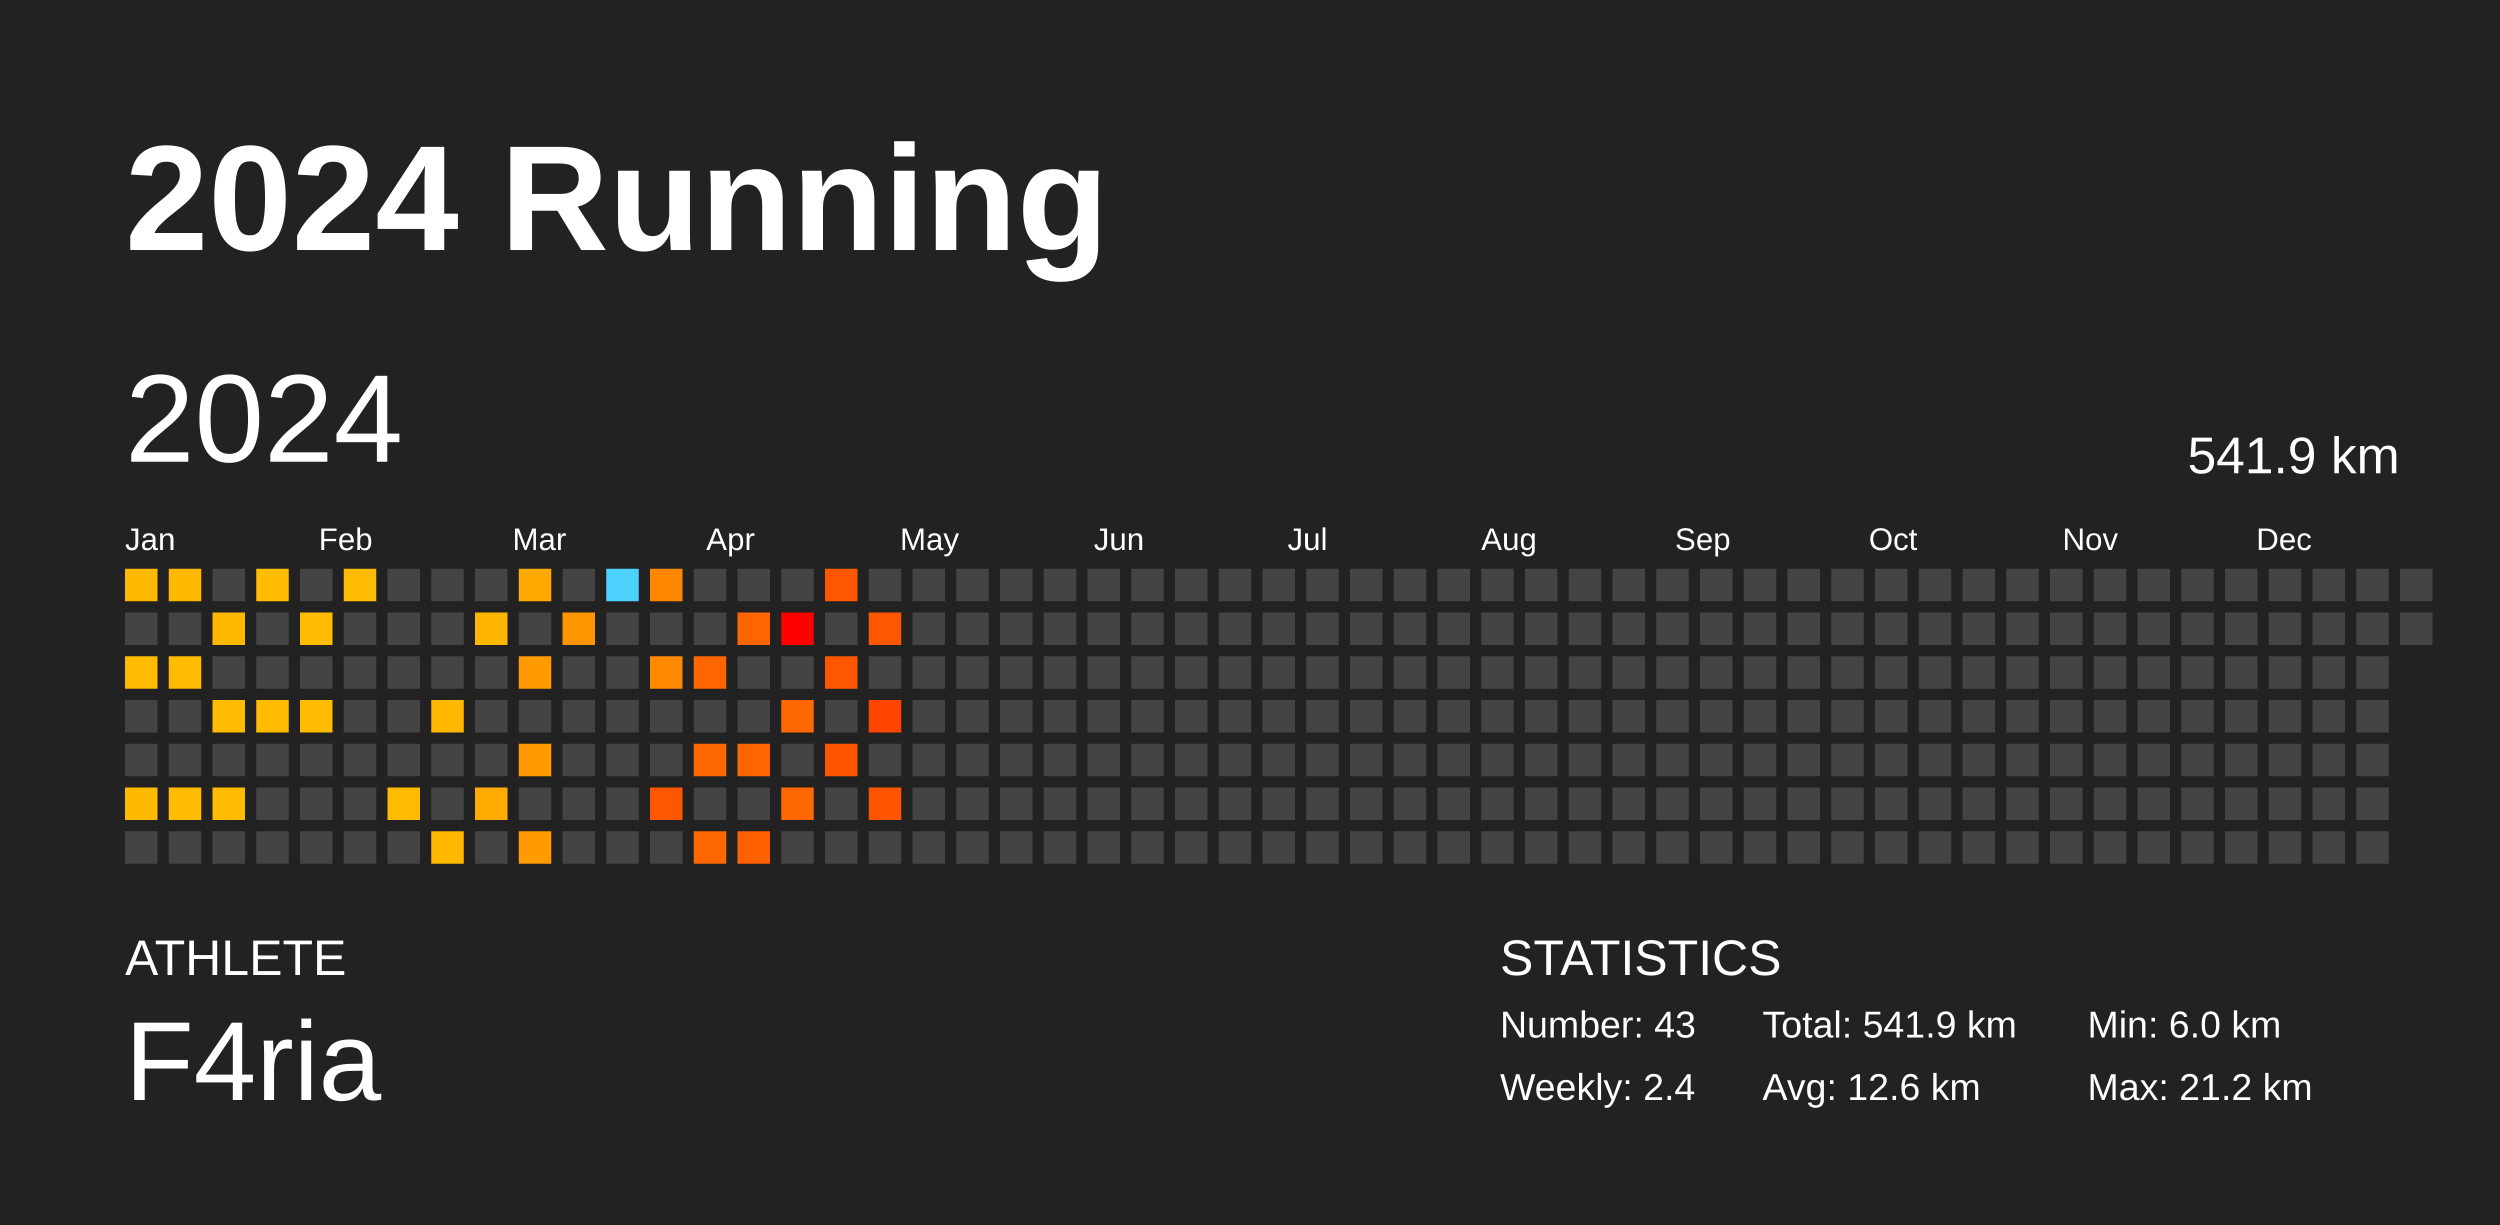
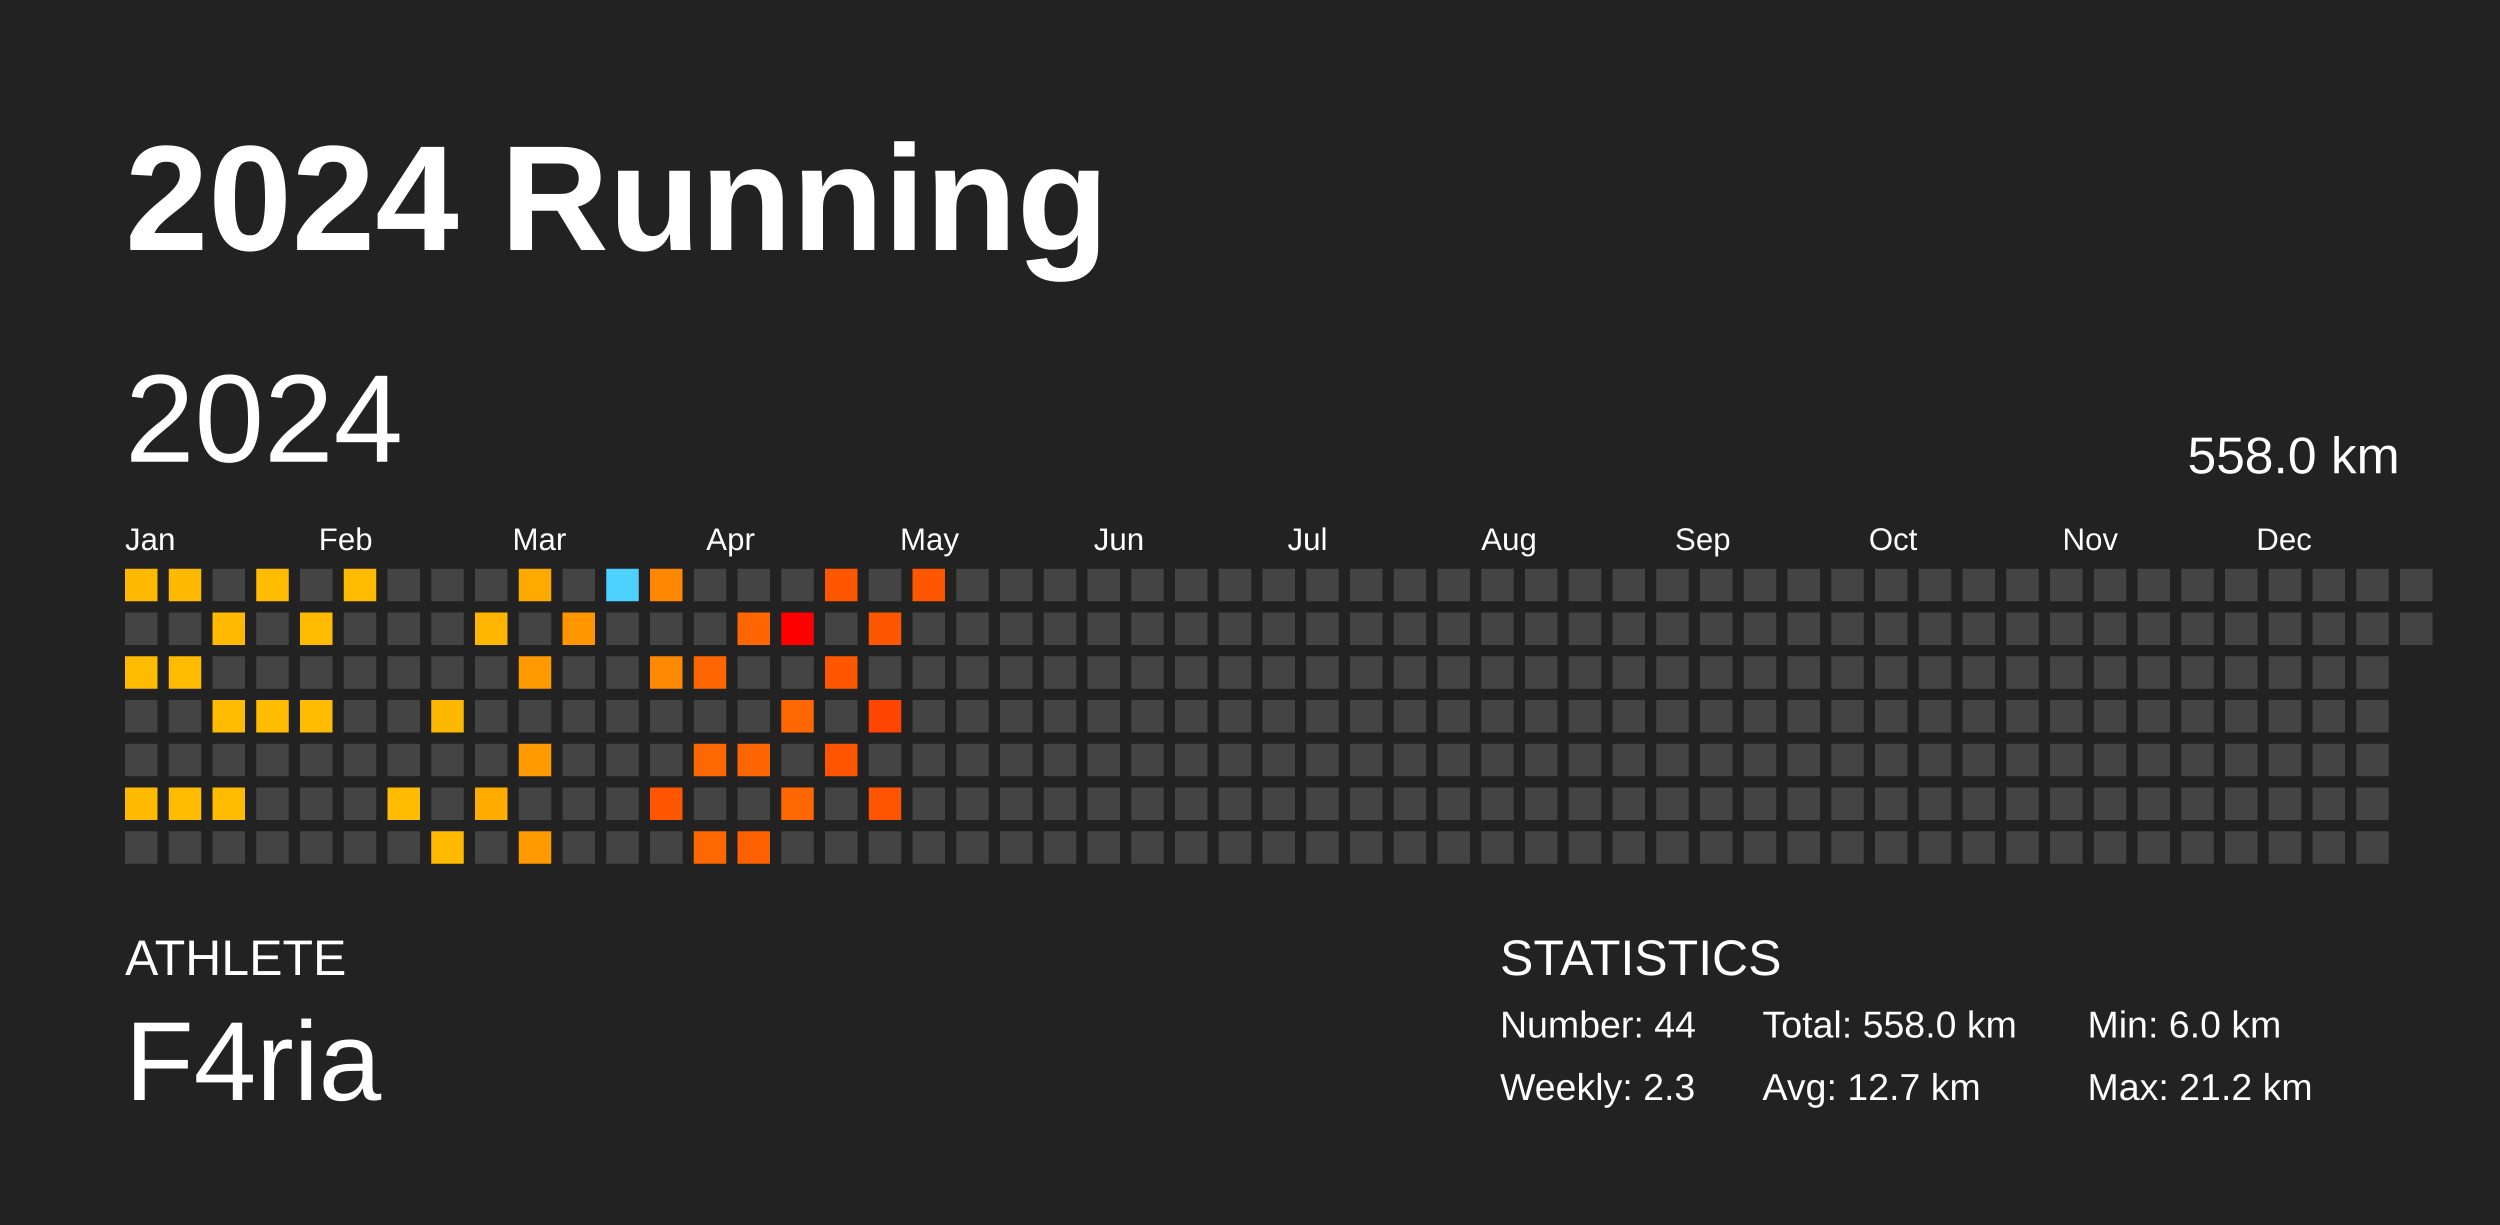
<svg xmlns="http://www.w3.org/2000/svg" baseProfile="full" height="98mm" version="1.1" viewBox="0,0,200,98" width="200mm">
  <defs />
  <rect fill="#222222" height="98" width="200" x="0" y="0" />
  <text fill="#FFFFFF" style="font-size:12px; font-family:Arial; font-weight:bold;" x="10" y="20">2024 Running</text>
  <text fill="#FFFFFF" style="font-size:4px; font-family:Arial" x="10" y="78">ATHLETE</text>
  <text fill="#FFFFFF" style="font-size:9px; font-family:Arial" x="10" y="88">F4ria</text>
  <text fill="#FFFFFF" style="font-size:4px; font-family:Arial" x="120" y="78">STATISTICS</text>
-   <text fill="#FFFFFF" style="font-size:3px; font-family:Arial" x="120" y="83">Number: 43</text>
-   <text fill="#FFFFFF" style="font-size:3px; font-family:Arial" x="120" y="88">Weekly: 2.4</text>
-   <text fill="#FFFFFF" style="font-size:3px; font-family:Arial" x="141" y="83">Total: 541.9 km</text>
-   <text fill="#FFFFFF" style="font-size:3px; font-family:Arial" x="141" y="88">Avg: 12.6 km</text>
+   <text fill="#FFFFFF" style="font-size:3px; font-family:Arial" x="120" y="83">Number: 44</text>
+   <text fill="#FFFFFF" style="font-size:3px; font-family:Arial" x="120" y="88">Weekly: 2.3</text>
+   <text fill="#FFFFFF" style="font-size:3px; font-family:Arial" x="141" y="83">Total: 558.0 km</text>
+   <text fill="#FFFFFF" style="font-size:3px; font-family:Arial" x="141" y="88">Avg: 12.7 km</text>
  <text fill="#FFFFFF" style="font-size:3px; font-family:Arial" x="167" y="83">Min: 6.0 km</text>
  <text fill="#FFFFFF" style="font-size:3px; font-family:Arial" x="167" y="88">Max: 21.2 km</text>
  <text dominant-baseline="hanging" fill="#FFFFFF" style="font-size:10.0px; font-family:Arial;" x="10" y="30">2024</text>
-   <text dominant-baseline="hanging" fill="#FFFFFF" style="font-size:4.125px; font-family:Arial;" x="175" y="35">541.9 km</text>
+   <text dominant-baseline="hanging" fill="#FFFFFF" style="font-size:4.125px; font-family:Arial;" x="175" y="35">558.0 km</text>
  <text fill="#FFFFFF" style="font-size:2.5px; font-family:Arial" x="10.0" y="44">Jan</text>
  <text fill="#FFFFFF" style="font-size:2.5px; font-family:Arial" x="25.5" y="44">Feb</text>
  <text fill="#FFFFFF" style="font-size:2.5px; font-family:Arial" x="41.0" y="44">Mar</text>
  <text fill="#FFFFFF" style="font-size:2.5px; font-family:Arial" x="56.5" y="44">Apr</text>
  <text fill="#FFFFFF" style="font-size:2.5px; font-family:Arial" x="72.0" y="44">May</text>
  <text fill="#FFFFFF" style="font-size:2.5px; font-family:Arial" x="87.5" y="44">Jun</text>
  <text fill="#FFFFFF" style="font-size:2.5px; font-family:Arial" x="103.0" y="44">Jul</text>
  <text fill="#FFFFFF" style="font-size:2.5px; font-family:Arial" x="118.5" y="44">Aug</text>
  <text fill="#FFFFFF" style="font-size:2.5px; font-family:Arial" x="134.0" y="44">Sep</text>
  <text fill="#FFFFFF" style="font-size:2.5px; font-family:Arial" x="149.5" y="44">Oct</text>
  <text fill="#FFFFFF" style="font-size:2.5px; font-family:Arial" x="165.0" y="44">Nov</text>
  <text fill="#FFFFFF" style="font-size:2.5px; font-family:Arial" x="180.5" y="44">Dec</text>
  <rect fill="#ffb900" height="2.6" width="2.6" x="10.0" y="45.5" />
  <rect fill="#444444" height="2.6" width="2.6" x="10.0" y="49.0" />
  <rect fill="#ffbb00" height="2.6" width="2.6" x="10.0" y="52.5" />
  <rect fill="#444444" height="2.6" width="2.6" x="10.0" y="56.0" />
  <rect fill="#444444" height="2.6" width="2.6" x="10.0" y="59.5" />
  <rect fill="#ffba00" height="2.6" width="2.6" x="10.0" y="63.0" />
  <rect fill="#444444" height="2.6" width="2.6" x="10.0" y="66.5" />
  <rect fill="#ffb900" height="2.6" width="2.6" x="13.5" y="45.5" />
  <rect fill="#444444" height="2.6" width="2.6" x="13.5" y="49.0" />
  <rect fill="#ffbb00" height="2.6" width="2.6" x="13.5" y="52.5" />
  <rect fill="#444444" height="2.6" width="2.6" x="13.5" y="56.0" />
  <rect fill="#444444" height="2.6" width="2.6" x="13.5" y="59.5" />
  <rect fill="#ffbc00" height="2.6" width="2.6" x="13.5" y="63.0" />
  <rect fill="#444444" height="2.6" width="2.6" x="13.5" y="66.5" />
  <rect fill="#444444" height="2.6" width="2.6" x="17.0" y="45.5" />
  <rect fill="#ffb900" height="2.6" width="2.6" x="17.0" y="49.0" />
  <rect fill="#444444" height="2.6" width="2.6" x="17.0" y="52.5" />
  <rect fill="#ffbb00" height="2.6" width="2.6" x="17.0" y="56.0" />
  <rect fill="#444444" height="2.6" width="2.6" x="17.0" y="59.5" />
  <rect fill="#ffbb00" height="2.6" width="2.6" x="17.0" y="63.0" />
  <rect fill="#444444" height="2.6" width="2.6" x="17.0" y="66.5" />
  <rect fill="#ffbc00" height="2.6" width="2.6" x="20.5" y="45.5" />
  <rect fill="#444444" height="2.6" width="2.6" x="20.5" y="49.0" />
  <rect fill="#444444" height="2.6" width="2.6" x="20.5" y="52.5" />
  <rect fill="#ffbc00" height="2.6" width="2.6" x="20.5" y="56.0" />
  <rect fill="#444444" height="2.6" width="2.6" x="20.5" y="59.5" />
  <rect fill="#444444" height="2.6" width="2.6" x="20.5" y="63.0" />
  <rect fill="#444444" height="2.6" width="2.6" x="20.5" y="66.5" />
  <rect fill="#444444" height="2.6" width="2.6" x="24.0" y="45.5" />
  <rect fill="#ffbb00" height="2.6" width="2.6" x="24.0" y="49.0" />
  <rect fill="#444444" height="2.6" width="2.6" x="24.0" y="52.5" />
  <rect fill="#ffbb00" height="2.6" width="2.6" x="24.0" y="56.0" />
  <rect fill="#444444" height="2.6" width="2.6" x="24.0" y="59.5" />
  <rect fill="#444444" height="2.6" width="2.6" x="24.0" y="63.0" />
  <rect fill="#444444" height="2.6" width="2.6" x="24.0" y="66.5" />
  <rect fill="#ffbb00" height="2.6" width="2.6" x="27.5" y="45.5" />
  <rect fill="#444444" height="2.6" width="2.6" x="27.5" y="49.0" />
  <rect fill="#444444" height="2.6" width="2.6" x="27.5" y="52.5" />
  <rect fill="#444444" height="2.6" width="2.6" x="27.5" y="56.0" />
  <rect fill="#444444" height="2.6" width="2.6" x="27.5" y="59.5" />
  <rect fill="#444444" height="2.6" width="2.6" x="27.5" y="63.0" />
  <rect fill="#444444" height="2.6" width="2.6" x="27.5" y="66.5" />
  <rect fill="#444444" height="2.6" width="2.6" x="31.0" y="45.5" />
  <rect fill="#444444" height="2.6" width="2.6" x="31.0" y="49.0" />
  <rect fill="#444444" height="2.6" width="2.6" x="31.0" y="52.5" />
  <rect fill="#444444" height="2.6" width="2.6" x="31.0" y="56.0" />
  <rect fill="#444444" height="2.6" width="2.6" x="31.0" y="59.5" />
  <rect fill="#ffbb00" height="2.6" width="2.6" x="31.0" y="63.0" />
  <rect fill="#444444" height="2.6" width="2.6" x="31.0" y="66.5" />
  <rect fill="#444444" height="2.6" width="2.6" x="34.5" y="45.5" />
  <rect fill="#444444" height="2.6" width="2.6" x="34.5" y="49.0" />
  <rect fill="#444444" height="2.6" width="2.6" x="34.5" y="52.5" />
  <rect fill="#ffb800" height="2.6" width="2.6" x="34.5" y="56.0" />
  <rect fill="#444444" height="2.6" width="2.6" x="34.5" y="59.5" />
  <rect fill="#444444" height="2.6" width="2.6" x="34.5" y="63.0" />
  <rect fill="#ffba00" height="2.6" width="2.6" x="34.5" y="66.5" />
  <rect fill="#444444" height="2.6" width="2.6" x="38.0" y="45.5" />
  <rect fill="#ffb600" height="2.6" width="2.6" x="38.0" y="49.0" />
  <rect fill="#444444" height="2.6" width="2.6" x="38.0" y="52.5" />
  <rect fill="#444444" height="2.6" width="2.6" x="38.0" y="56.0" />
  <rect fill="#444444" height="2.6" width="2.6" x="38.0" y="59.5" />
  <rect fill="#ffab00" height="2.6" width="2.6" x="38.0" y="63.0" />
  <rect fill="#444444" height="2.6" width="2.6" x="38.0" y="66.5" />
  <rect fill="#ffaa00" height="2.6" width="2.6" x="41.5" y="45.5" />
  <rect fill="#444444" height="2.6" width="2.6" x="41.5" y="49.0" />
  <rect fill="#ff9b00" height="2.6" width="2.6" x="41.5" y="52.5" />
  <rect fill="#444444" height="2.6" width="2.6" x="41.5" y="56.0" />
  <rect fill="#ff9a00" height="2.6" width="2.6" x="41.5" y="59.5" />
  <rect fill="#444444" height="2.6" width="2.6" x="41.5" y="63.0" />
  <rect fill="#ff9a00" height="2.6" width="2.6" x="41.5" y="66.5" />
  <rect fill="#444444" height="2.6" width="2.6" x="45.0" y="45.5" />
  <rect fill="#ff9600" height="2.6" width="2.6" x="45.0" y="49.0" />
  <rect fill="#444444" height="2.6" width="2.6" x="45.0" y="52.5" />
  <rect fill="#444444" height="2.6" width="2.6" x="45.0" y="56.0" />
  <rect fill="#444444" height="2.6" width="2.6" x="45.0" y="59.5" />
  <rect fill="#444444" height="2.6" width="2.6" x="45.0" y="63.0" />
  <rect fill="#444444" height="2.6" width="2.6" x="45.0" y="66.5" />
  <rect fill="#4dd2ff" height="2.6" width="2.6" x="48.5" y="45.5" />
  <rect fill="#444444" height="2.6" width="2.6" x="48.5" y="49.0" />
  <rect fill="#444444" height="2.6" width="2.6" x="48.5" y="52.5" />
  <rect fill="#444444" height="2.6" width="2.6" x="48.5" y="56.0" />
  <rect fill="#444444" height="2.6" width="2.6" x="48.5" y="59.5" />
  <rect fill="#444444" height="2.6" width="2.6" x="48.5" y="63.0" />
  <rect fill="#444444" height="2.6" width="2.6" x="48.5" y="66.5" />
  <rect fill="#ff8800" height="2.6" width="2.6" x="52.0" y="45.5" />
  <rect fill="#444444" height="2.6" width="2.6" x="52.0" y="49.0" />
  <rect fill="#ff8900" height="2.6" width="2.6" x="52.0" y="52.5" />
  <rect fill="#444444" height="2.6" width="2.6" x="52.0" y="56.0" />
  <rect fill="#444444" height="2.6" width="2.6" x="52.0" y="59.5" />
  <rect fill="#ff5700" height="2.6" width="2.6" x="52.0" y="63.0" />
  <rect fill="#444444" height="2.6" width="2.6" x="52.0" y="66.5" />
  <rect fill="#444444" height="2.6" width="2.6" x="55.5" y="45.5" />
  <rect fill="#444444" height="2.6" width="2.6" x="55.5" y="49.0" />
  <rect fill="#ff6600" height="2.6" width="2.6" x="55.5" y="52.5" />
  <rect fill="#444444" height="2.6" width="2.6" x="55.5" y="56.0" />
  <rect fill="#ff6800" height="2.6" width="2.6" x="55.5" y="59.5" />
  <rect fill="#444444" height="2.6" width="2.6" x="55.5" y="63.0" />
  <rect fill="#ff6700" height="2.6" width="2.6" x="55.5" y="66.5" />
  <rect fill="#444444" height="2.6" width="2.6" x="59.0" y="45.5" />
  <rect fill="#ff6500" height="2.6" width="2.6" x="59.0" y="49.0" />
  <rect fill="#444444" height="2.6" width="2.6" x="59.0" y="52.5" />
  <rect fill="#444444" height="2.6" width="2.6" x="59.0" y="56.0" />
  <rect fill="#ff6500" height="2.6" width="2.6" x="59.0" y="59.5" />
  <rect fill="#444444" height="2.6" width="2.6" x="59.0" y="63.0" />
  <rect fill="#ff6000" height="2.6" width="2.6" x="59.0" y="66.5" />
  <rect fill="#444444" height="2.6" width="2.6" x="62.5" y="45.5" />
  <rect fill="red" height="2.6" width="2.6" x="62.5" y="49.0" />
  <rect fill="#444444" height="2.6" width="2.6" x="62.5" y="52.5" />
  <rect fill="#ff6700" height="2.6" width="2.6" x="62.5" y="56.0" />
  <rect fill="#444444" height="2.6" width="2.6" x="62.5" y="59.5" />
  <rect fill="#ff6700" height="2.6" width="2.6" x="62.5" y="63.0" />
  <rect fill="#444444" height="2.6" width="2.6" x="62.5" y="66.5" />
  <rect fill="#ff5700" height="2.6" width="2.6" x="66.0" y="45.5" />
  <rect fill="#444444" height="2.6" width="2.6" x="66.0" y="49.0" />
  <rect fill="#ff5700" height="2.6" width="2.6" x="66.0" y="52.5" />
  <rect fill="#444444" height="2.6" width="2.6" x="66.0" y="56.0" />
  <rect fill="#ff5400" height="2.6" width="2.6" x="66.0" y="59.5" />
  <rect fill="#444444" height="2.6" width="2.6" x="66.0" y="63.0" />
  <rect fill="#444444" height="2.6" width="2.6" x="66.0" y="66.5" />
  <rect fill="#444444" height="2.6" width="2.6" x="69.5" y="45.5" />
  <rect fill="#ff5600" height="2.6" width="2.6" x="69.5" y="49.0" />
  <rect fill="#444444" height="2.6" width="2.6" x="69.5" y="52.5" />
  <rect fill="#ff4500" height="2.6" width="2.6" x="69.5" y="56.0" />
  <rect fill="#444444" height="2.6" width="2.6" x="69.5" y="59.5" />
  <rect fill="#ff5500" height="2.6" width="2.6" x="69.5" y="63.0" />
  <rect fill="#444444" height="2.6" width="2.6" x="69.5" y="66.5" />
-   <rect fill="#444444" height="2.6" width="2.6" x="73.0" y="45.5" />
+   <rect fill="#ff5700" height="2.6" width="2.6" x="73.0" y="45.5" />
  <rect fill="#444444" height="2.6" width="2.6" x="73.0" y="49.0" />
  <rect fill="#444444" height="2.6" width="2.6" x="73.0" y="52.5" />
  <rect fill="#444444" height="2.6" width="2.6" x="73.0" y="56.0" />
  <rect fill="#444444" height="2.6" width="2.6" x="73.0" y="59.5" />
  <rect fill="#444444" height="2.6" width="2.6" x="73.0" y="63.0" />
  <rect fill="#444444" height="2.6" width="2.6" x="73.0" y="66.5" />
  <rect fill="#444444" height="2.6" width="2.6" x="76.5" y="45.5" />
  <rect fill="#444444" height="2.6" width="2.6" x="76.5" y="49.0" />
  <rect fill="#444444" height="2.6" width="2.6" x="76.5" y="52.5" />
  <rect fill="#444444" height="2.6" width="2.6" x="76.5" y="56.0" />
  <rect fill="#444444" height="2.6" width="2.6" x="76.5" y="59.5" />
  <rect fill="#444444" height="2.6" width="2.6" x="76.5" y="63.0" />
  <rect fill="#444444" height="2.6" width="2.6" x="76.5" y="66.5" />
  <rect fill="#444444" height="2.6" width="2.6" x="80.0" y="45.5" />
  <rect fill="#444444" height="2.6" width="2.6" x="80.0" y="49.0" />
  <rect fill="#444444" height="2.6" width="2.6" x="80.0" y="52.5" />
  <rect fill="#444444" height="2.6" width="2.6" x="80.0" y="56.0" />
  <rect fill="#444444" height="2.6" width="2.6" x="80.0" y="59.5" />
  <rect fill="#444444" height="2.6" width="2.6" x="80.0" y="63.0" />
  <rect fill="#444444" height="2.6" width="2.6" x="80.0" y="66.5" />
  <rect fill="#444444" height="2.6" width="2.6" x="83.5" y="45.5" />
  <rect fill="#444444" height="2.6" width="2.6" x="83.5" y="49.0" />
  <rect fill="#444444" height="2.6" width="2.6" x="83.5" y="52.5" />
  <rect fill="#444444" height="2.6" width="2.6" x="83.5" y="56.0" />
  <rect fill="#444444" height="2.6" width="2.6" x="83.5" y="59.5" />
  <rect fill="#444444" height="2.6" width="2.6" x="83.5" y="63.0" />
  <rect fill="#444444" height="2.6" width="2.6" x="83.5" y="66.5" />
  <rect fill="#444444" height="2.6" width="2.6" x="87.0" y="45.5" />
  <rect fill="#444444" height="2.6" width="2.6" x="87.0" y="49.0" />
  <rect fill="#444444" height="2.6" width="2.6" x="87.0" y="52.5" />
  <rect fill="#444444" height="2.6" width="2.6" x="87.0" y="56.0" />
  <rect fill="#444444" height="2.6" width="2.6" x="87.0" y="59.5" />
  <rect fill="#444444" height="2.6" width="2.6" x="87.0" y="63.0" />
  <rect fill="#444444" height="2.6" width="2.6" x="87.0" y="66.5" />
  <rect fill="#444444" height="2.6" width="2.6" x="90.5" y="45.5" />
  <rect fill="#444444" height="2.6" width="2.6" x="90.5" y="49.0" />
  <rect fill="#444444" height="2.6" width="2.6" x="90.5" y="52.5" />
  <rect fill="#444444" height="2.6" width="2.6" x="90.5" y="56.0" />
  <rect fill="#444444" height="2.6" width="2.6" x="90.5" y="59.5" />
  <rect fill="#444444" height="2.6" width="2.6" x="90.5" y="63.0" />
  <rect fill="#444444" height="2.6" width="2.6" x="90.5" y="66.5" />
  <rect fill="#444444" height="2.6" width="2.6" x="94.0" y="45.5" />
  <rect fill="#444444" height="2.6" width="2.6" x="94.0" y="49.0" />
  <rect fill="#444444" height="2.6" width="2.6" x="94.0" y="52.5" />
  <rect fill="#444444" height="2.6" width="2.6" x="94.0" y="56.0" />
  <rect fill="#444444" height="2.6" width="2.6" x="94.0" y="59.5" />
  <rect fill="#444444" height="2.6" width="2.6" x="94.0" y="63.0" />
  <rect fill="#444444" height="2.6" width="2.6" x="94.0" y="66.5" />
  <rect fill="#444444" height="2.6" width="2.6" x="97.5" y="45.5" />
  <rect fill="#444444" height="2.6" width="2.6" x="97.5" y="49.0" />
  <rect fill="#444444" height="2.6" width="2.6" x="97.5" y="52.5" />
  <rect fill="#444444" height="2.6" width="2.6" x="97.5" y="56.0" />
  <rect fill="#444444" height="2.6" width="2.6" x="97.5" y="59.5" />
  <rect fill="#444444" height="2.6" width="2.6" x="97.5" y="63.0" />
  <rect fill="#444444" height="2.6" width="2.6" x="97.5" y="66.5" />
  <rect fill="#444444" height="2.6" width="2.6" x="101.0" y="45.5" />
  <rect fill="#444444" height="2.6" width="2.6" x="101.0" y="49.0" />
  <rect fill="#444444" height="2.6" width="2.6" x="101.0" y="52.5" />
  <rect fill="#444444" height="2.6" width="2.6" x="101.0" y="56.0" />
  <rect fill="#444444" height="2.6" width="2.6" x="101.0" y="59.5" />
  <rect fill="#444444" height="2.6" width="2.6" x="101.0" y="63.0" />
  <rect fill="#444444" height="2.6" width="2.6" x="101.0" y="66.5" />
  <rect fill="#444444" height="2.6" width="2.6" x="104.5" y="45.5" />
  <rect fill="#444444" height="2.6" width="2.6" x="104.5" y="49.0" />
  <rect fill="#444444" height="2.6" width="2.6" x="104.5" y="52.5" />
  <rect fill="#444444" height="2.6" width="2.6" x="104.5" y="56.0" />
  <rect fill="#444444" height="2.6" width="2.6" x="104.5" y="59.5" />
  <rect fill="#444444" height="2.6" width="2.6" x="104.5" y="63.0" />
  <rect fill="#444444" height="2.6" width="2.6" x="104.5" y="66.5" />
  <rect fill="#444444" height="2.6" width="2.6" x="108.0" y="45.5" />
  <rect fill="#444444" height="2.6" width="2.6" x="108.0" y="49.0" />
  <rect fill="#444444" height="2.6" width="2.6" x="108.0" y="52.5" />
  <rect fill="#444444" height="2.6" width="2.6" x="108.0" y="56.0" />
  <rect fill="#444444" height="2.6" width="2.6" x="108.0" y="59.5" />
  <rect fill="#444444" height="2.6" width="2.6" x="108.0" y="63.0" />
  <rect fill="#444444" height="2.6" width="2.6" x="108.0" y="66.5" />
  <rect fill="#444444" height="2.6" width="2.6" x="111.5" y="45.5" />
  <rect fill="#444444" height="2.6" width="2.6" x="111.5" y="49.0" />
  <rect fill="#444444" height="2.6" width="2.6" x="111.5" y="52.5" />
  <rect fill="#444444" height="2.6" width="2.6" x="111.5" y="56.0" />
  <rect fill="#444444" height="2.6" width="2.6" x="111.5" y="59.5" />
  <rect fill="#444444" height="2.6" width="2.6" x="111.5" y="63.0" />
  <rect fill="#444444" height="2.6" width="2.6" x="111.5" y="66.5" />
  <rect fill="#444444" height="2.6" width="2.6" x="115.0" y="45.5" />
  <rect fill="#444444" height="2.6" width="2.6" x="115.0" y="49.0" />
  <rect fill="#444444" height="2.6" width="2.6" x="115.0" y="52.5" />
  <rect fill="#444444" height="2.6" width="2.6" x="115.0" y="56.0" />
  <rect fill="#444444" height="2.6" width="2.6" x="115.0" y="59.5" />
  <rect fill="#444444" height="2.6" width="2.6" x="115.0" y="63.0" />
  <rect fill="#444444" height="2.6" width="2.6" x="115.0" y="66.5" />
  <rect fill="#444444" height="2.6" width="2.6" x="118.5" y="45.5" />
  <rect fill="#444444" height="2.6" width="2.6" x="118.5" y="49.0" />
  <rect fill="#444444" height="2.6" width="2.6" x="118.5" y="52.5" />
  <rect fill="#444444" height="2.6" width="2.6" x="118.5" y="56.0" />
  <rect fill="#444444" height="2.6" width="2.6" x="118.5" y="59.5" />
  <rect fill="#444444" height="2.6" width="2.6" x="118.5" y="63.0" />
  <rect fill="#444444" height="2.6" width="2.6" x="118.5" y="66.5" />
  <rect fill="#444444" height="2.6" width="2.6" x="122.0" y="45.5" />
  <rect fill="#444444" height="2.6" width="2.6" x="122.0" y="49.0" />
  <rect fill="#444444" height="2.6" width="2.6" x="122.0" y="52.5" />
  <rect fill="#444444" height="2.6" width="2.6" x="122.0" y="56.0" />
  <rect fill="#444444" height="2.6" width="2.6" x="122.0" y="59.5" />
  <rect fill="#444444" height="2.6" width="2.6" x="122.0" y="63.0" />
  <rect fill="#444444" height="2.6" width="2.6" x="122.0" y="66.5" />
  <rect fill="#444444" height="2.6" width="2.6" x="125.5" y="45.5" />
  <rect fill="#444444" height="2.6" width="2.6" x="125.5" y="49.0" />
  <rect fill="#444444" height="2.6" width="2.6" x="125.5" y="52.5" />
  <rect fill="#444444" height="2.6" width="2.6" x="125.5" y="56.0" />
  <rect fill="#444444" height="2.6" width="2.6" x="125.5" y="59.5" />
  <rect fill="#444444" height="2.6" width="2.6" x="125.5" y="63.0" />
  <rect fill="#444444" height="2.6" width="2.6" x="125.5" y="66.5" />
  <rect fill="#444444" height="2.6" width="2.6" x="129.0" y="45.5" />
  <rect fill="#444444" height="2.6" width="2.6" x="129.0" y="49.0" />
  <rect fill="#444444" height="2.6" width="2.6" x="129.0" y="52.5" />
  <rect fill="#444444" height="2.6" width="2.6" x="129.0" y="56.0" />
  <rect fill="#444444" height="2.6" width="2.6" x="129.0" y="59.5" />
  <rect fill="#444444" height="2.6" width="2.6" x="129.0" y="63.0" />
  <rect fill="#444444" height="2.6" width="2.6" x="129.0" y="66.5" />
  <rect fill="#444444" height="2.6" width="2.6" x="132.5" y="45.5" />
  <rect fill="#444444" height="2.6" width="2.6" x="132.5" y="49.0" />
  <rect fill="#444444" height="2.6" width="2.6" x="132.5" y="52.5" />
  <rect fill="#444444" height="2.6" width="2.6" x="132.5" y="56.0" />
  <rect fill="#444444" height="2.6" width="2.6" x="132.5" y="59.5" />
  <rect fill="#444444" height="2.6" width="2.6" x="132.5" y="63.0" />
  <rect fill="#444444" height="2.6" width="2.6" x="132.5" y="66.5" />
  <rect fill="#444444" height="2.6" width="2.6" x="136.0" y="45.5" />
  <rect fill="#444444" height="2.6" width="2.6" x="136.0" y="49.0" />
  <rect fill="#444444" height="2.6" width="2.6" x="136.0" y="52.5" />
  <rect fill="#444444" height="2.6" width="2.6" x="136.0" y="56.0" />
  <rect fill="#444444" height="2.6" width="2.6" x="136.0" y="59.5" />
  <rect fill="#444444" height="2.6" width="2.6" x="136.0" y="63.0" />
  <rect fill="#444444" height="2.6" width="2.6" x="136.0" y="66.5" />
  <rect fill="#444444" height="2.6" width="2.6" x="139.5" y="45.5" />
  <rect fill="#444444" height="2.6" width="2.6" x="139.5" y="49.0" />
  <rect fill="#444444" height="2.6" width="2.6" x="139.5" y="52.5" />
  <rect fill="#444444" height="2.6" width="2.6" x="139.5" y="56.0" />
  <rect fill="#444444" height="2.6" width="2.6" x="139.5" y="59.5" />
  <rect fill="#444444" height="2.6" width="2.6" x="139.5" y="63.0" />
  <rect fill="#444444" height="2.6" width="2.6" x="139.5" y="66.5" />
  <rect fill="#444444" height="2.6" width="2.6" x="143.0" y="45.5" />
  <rect fill="#444444" height="2.6" width="2.6" x="143.0" y="49.0" />
  <rect fill="#444444" height="2.6" width="2.6" x="143.0" y="52.5" />
  <rect fill="#444444" height="2.6" width="2.6" x="143.0" y="56.0" />
  <rect fill="#444444" height="2.6" width="2.6" x="143.0" y="59.5" />
  <rect fill="#444444" height="2.6" width="2.6" x="143.0" y="63.0" />
  <rect fill="#444444" height="2.6" width="2.6" x="143.0" y="66.5" />
  <rect fill="#444444" height="2.6" width="2.6" x="146.5" y="45.5" />
  <rect fill="#444444" height="2.6" width="2.6" x="146.5" y="49.0" />
  <rect fill="#444444" height="2.6" width="2.6" x="146.5" y="52.5" />
  <rect fill="#444444" height="2.6" width="2.6" x="146.5" y="56.0" />
  <rect fill="#444444" height="2.6" width="2.6" x="146.5" y="59.5" />
  <rect fill="#444444" height="2.6" width="2.6" x="146.5" y="63.0" />
  <rect fill="#444444" height="2.6" width="2.6" x="146.5" y="66.5" />
  <rect fill="#444444" height="2.6" width="2.6" x="150.0" y="45.5" />
  <rect fill="#444444" height="2.6" width="2.6" x="150.0" y="49.0" />
  <rect fill="#444444" height="2.6" width="2.6" x="150.0" y="52.5" />
  <rect fill="#444444" height="2.6" width="2.6" x="150.0" y="56.0" />
  <rect fill="#444444" height="2.6" width="2.6" x="150.0" y="59.5" />
  <rect fill="#444444" height="2.6" width="2.6" x="150.0" y="63.0" />
  <rect fill="#444444" height="2.6" width="2.6" x="150.0" y="66.5" />
  <rect fill="#444444" height="2.6" width="2.6" x="153.5" y="45.5" />
  <rect fill="#444444" height="2.6" width="2.6" x="153.5" y="49.0" />
  <rect fill="#444444" height="2.6" width="2.6" x="153.5" y="52.5" />
  <rect fill="#444444" height="2.6" width="2.6" x="153.5" y="56.0" />
  <rect fill="#444444" height="2.6" width="2.6" x="153.5" y="59.5" />
  <rect fill="#444444" height="2.6" width="2.6" x="153.5" y="63.0" />
  <rect fill="#444444" height="2.6" width="2.6" x="153.5" y="66.5" />
  <rect fill="#444444" height="2.6" width="2.6" x="157.0" y="45.5" />
  <rect fill="#444444" height="2.6" width="2.6" x="157.0" y="49.0" />
  <rect fill="#444444" height="2.6" width="2.6" x="157.0" y="52.5" />
  <rect fill="#444444" height="2.6" width="2.6" x="157.0" y="56.0" />
  <rect fill="#444444" height="2.6" width="2.6" x="157.0" y="59.5" />
  <rect fill="#444444" height="2.6" width="2.6" x="157.0" y="63.0" />
  <rect fill="#444444" height="2.6" width="2.6" x="157.0" y="66.5" />
  <rect fill="#444444" height="2.6" width="2.6" x="160.5" y="45.5" />
  <rect fill="#444444" height="2.6" width="2.6" x="160.5" y="49.0" />
  <rect fill="#444444" height="2.6" width="2.6" x="160.5" y="52.5" />
  <rect fill="#444444" height="2.6" width="2.6" x="160.5" y="56.0" />
  <rect fill="#444444" height="2.6" width="2.6" x="160.5" y="59.5" />
  <rect fill="#444444" height="2.6" width="2.6" x="160.5" y="63.0" />
  <rect fill="#444444" height="2.6" width="2.6" x="160.5" y="66.5" />
  <rect fill="#444444" height="2.6" width="2.6" x="164.0" y="45.5" />
  <rect fill="#444444" height="2.6" width="2.6" x="164.0" y="49.0" />
  <rect fill="#444444" height="2.6" width="2.6" x="164.0" y="52.5" />
  <rect fill="#444444" height="2.6" width="2.6" x="164.0" y="56.0" />
  <rect fill="#444444" height="2.6" width="2.6" x="164.0" y="59.5" />
  <rect fill="#444444" height="2.6" width="2.6" x="164.0" y="63.0" />
  <rect fill="#444444" height="2.6" width="2.6" x="164.0" y="66.5" />
  <rect fill="#444444" height="2.6" width="2.6" x="167.5" y="45.5" />
  <rect fill="#444444" height="2.6" width="2.6" x="167.5" y="49.0" />
  <rect fill="#444444" height="2.6" width="2.6" x="167.5" y="52.5" />
  <rect fill="#444444" height="2.6" width="2.6" x="167.5" y="56.0" />
  <rect fill="#444444" height="2.6" width="2.6" x="167.5" y="59.5" />
  <rect fill="#444444" height="2.6" width="2.6" x="167.5" y="63.0" />
  <rect fill="#444444" height="2.6" width="2.6" x="167.5" y="66.5" />
  <rect fill="#444444" height="2.6" width="2.6" x="171.0" y="45.5" />
  <rect fill="#444444" height="2.6" width="2.6" x="171.0" y="49.0" />
  <rect fill="#444444" height="2.6" width="2.6" x="171.0" y="52.5" />
  <rect fill="#444444" height="2.6" width="2.6" x="171.0" y="56.0" />
  <rect fill="#444444" height="2.6" width="2.6" x="171.0" y="59.5" />
  <rect fill="#444444" height="2.6" width="2.6" x="171.0" y="63.0" />
  <rect fill="#444444" height="2.6" width="2.6" x="171.0" y="66.5" />
  <rect fill="#444444" height="2.6" width="2.6" x="174.5" y="45.5" />
  <rect fill="#444444" height="2.6" width="2.6" x="174.5" y="49.0" />
  <rect fill="#444444" height="2.6" width="2.6" x="174.5" y="52.5" />
  <rect fill="#444444" height="2.6" width="2.6" x="174.5" y="56.0" />
  <rect fill="#444444" height="2.6" width="2.6" x="174.5" y="59.5" />
  <rect fill="#444444" height="2.6" width="2.6" x="174.5" y="63.0" />
  <rect fill="#444444" height="2.6" width="2.6" x="174.5" y="66.5" />
  <rect fill="#444444" height="2.6" width="2.6" x="178.0" y="45.5" />
  <rect fill="#444444" height="2.6" width="2.6" x="178.0" y="49.0" />
  <rect fill="#444444" height="2.6" width="2.6" x="178.0" y="52.5" />
  <rect fill="#444444" height="2.6" width="2.6" x="178.0" y="56.0" />
  <rect fill="#444444" height="2.6" width="2.6" x="178.0" y="59.5" />
  <rect fill="#444444" height="2.6" width="2.6" x="178.0" y="63.0" />
  <rect fill="#444444" height="2.6" width="2.6" x="178.0" y="66.5" />
  <rect fill="#444444" height="2.6" width="2.6" x="181.5" y="45.5" />
  <rect fill="#444444" height="2.6" width="2.6" x="181.5" y="49.0" />
  <rect fill="#444444" height="2.6" width="2.6" x="181.5" y="52.5" />
  <rect fill="#444444" height="2.6" width="2.6" x="181.5" y="56.0" />
  <rect fill="#444444" height="2.6" width="2.6" x="181.5" y="59.5" />
  <rect fill="#444444" height="2.6" width="2.6" x="181.5" y="63.0" />
  <rect fill="#444444" height="2.6" width="2.6" x="181.5" y="66.5" />
  <rect fill="#444444" height="2.6" width="2.6" x="185.0" y="45.5" />
  <rect fill="#444444" height="2.6" width="2.6" x="185.0" y="49.0" />
  <rect fill="#444444" height="2.6" width="2.6" x="185.0" y="52.5" />
  <rect fill="#444444" height="2.6" width="2.6" x="185.0" y="56.0" />
  <rect fill="#444444" height="2.6" width="2.6" x="185.0" y="59.5" />
  <rect fill="#444444" height="2.6" width="2.6" x="185.0" y="63.0" />
  <rect fill="#444444" height="2.6" width="2.6" x="185.0" y="66.5" />
  <rect fill="#444444" height="2.6" width="2.6" x="188.5" y="45.5" />
  <rect fill="#444444" height="2.6" width="2.6" x="188.5" y="49.0" />
  <rect fill="#444444" height="2.6" width="2.6" x="188.5" y="52.5" />
  <rect fill="#444444" height="2.6" width="2.6" x="188.5" y="56.0" />
  <rect fill="#444444" height="2.6" width="2.6" x="188.5" y="59.5" />
  <rect fill="#444444" height="2.6" width="2.6" x="188.5" y="63.0" />
  <rect fill="#444444" height="2.6" width="2.6" x="188.5" y="66.5" />
  <rect fill="#444444" height="2.6" width="2.6" x="192.0" y="45.5" />
  <rect fill="#444444" height="2.6" width="2.6" x="192.0" y="49.0" />
</svg>
